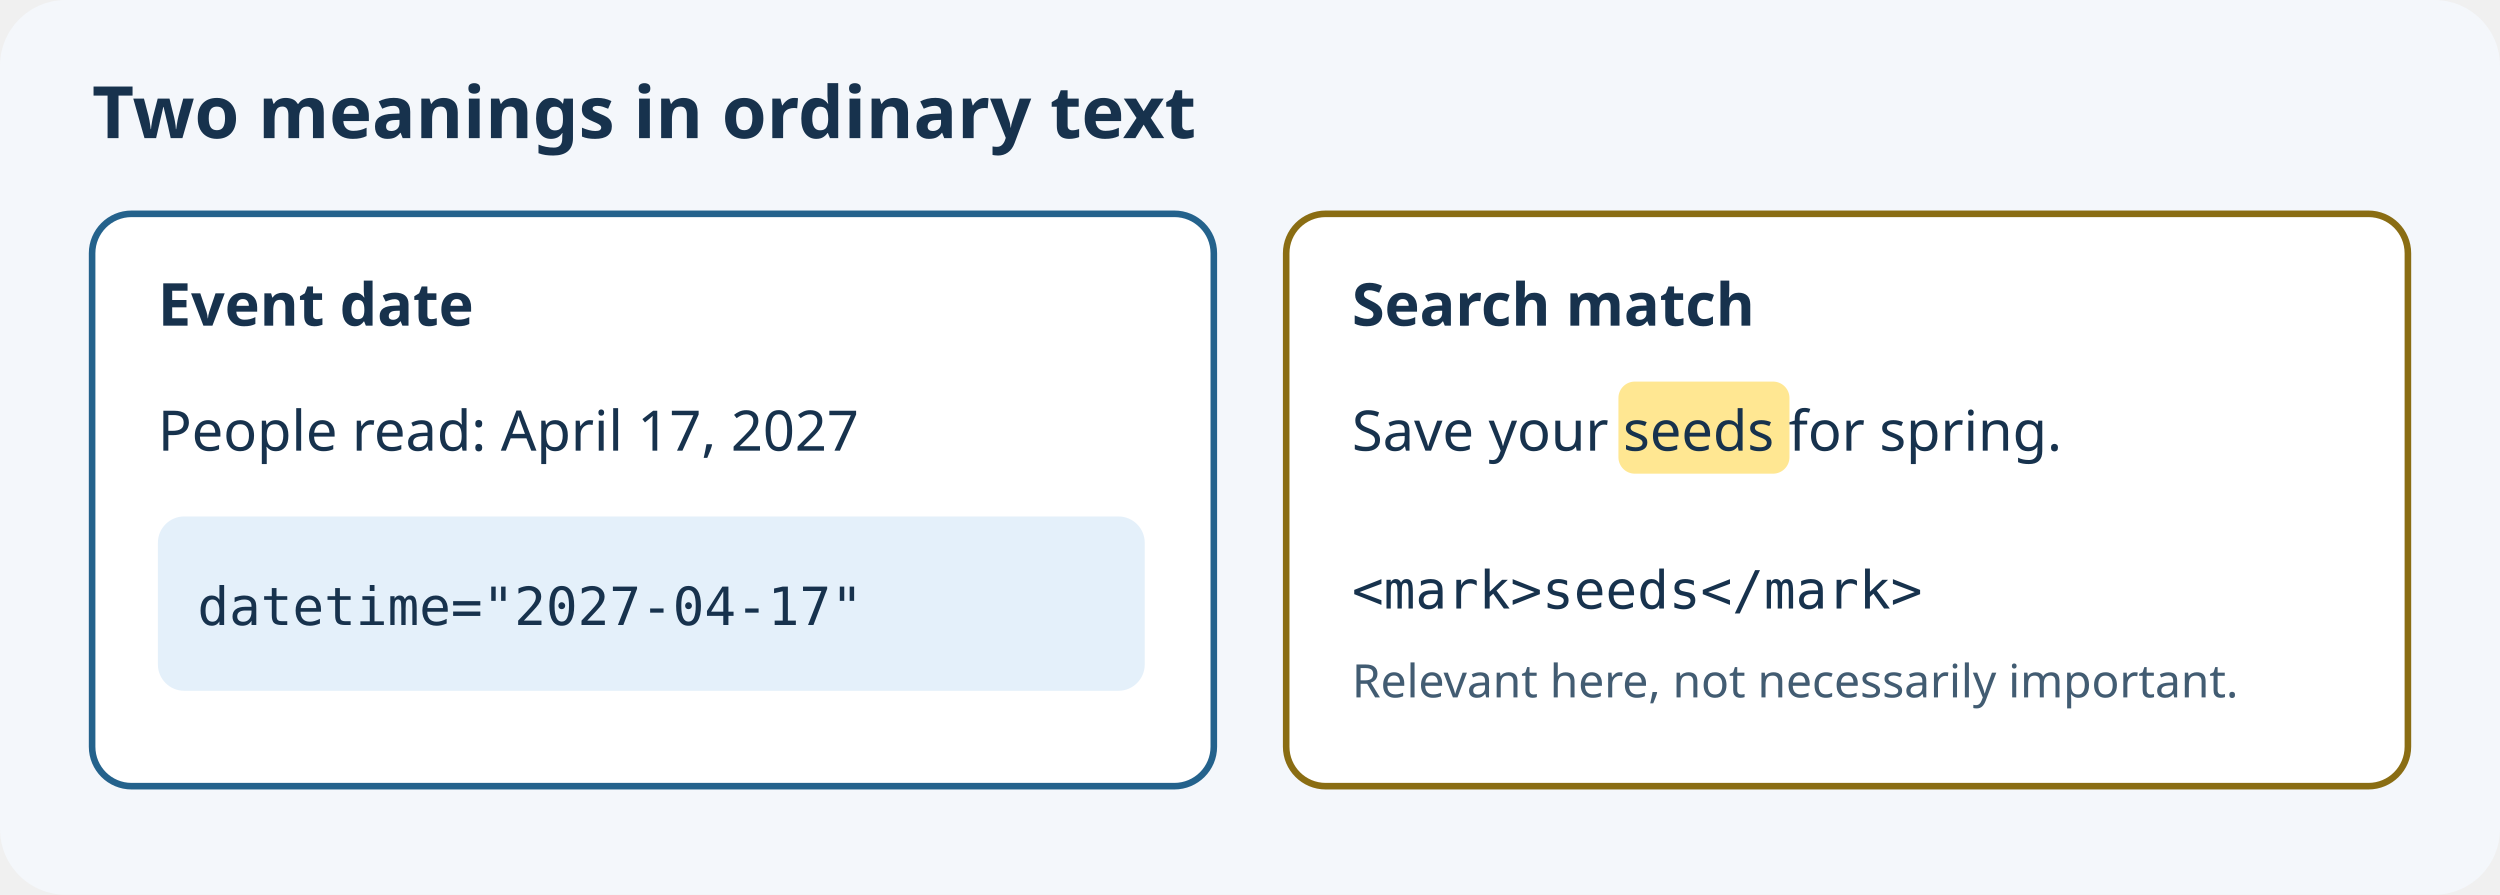
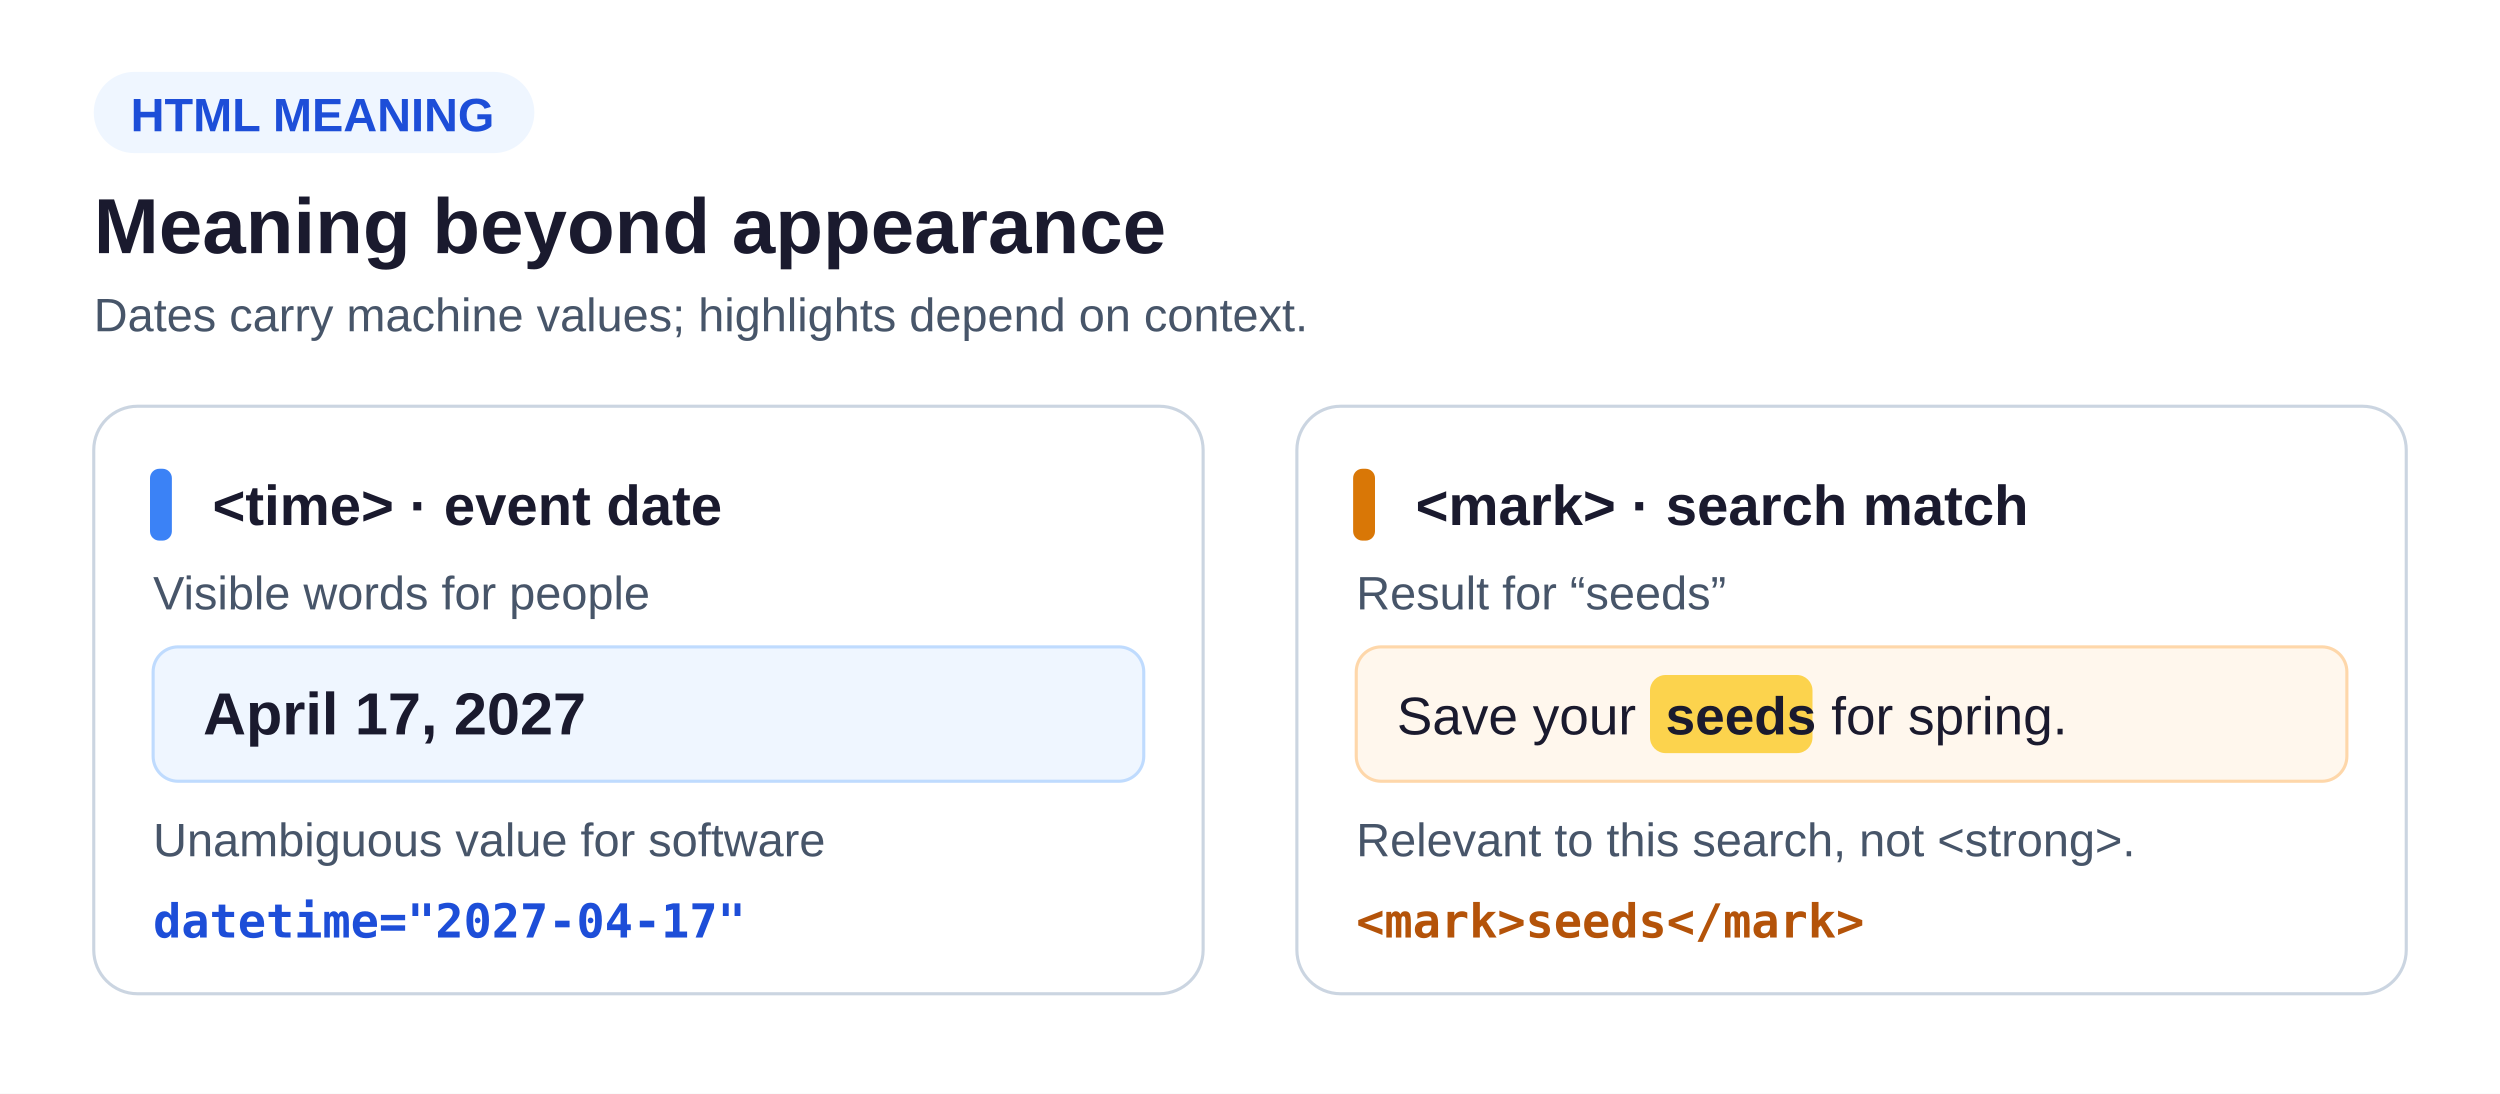
- <svg xmlns="http://www.w3.org/2000/svg" viewBox="0 0 760 272" role="img" aria-labelledby="title desc">
-   <rect width="760" height="272" rx="20" fill="#f4f7fb" />
-   <text x="28" y="42" font-family="sans-serif" font-size="22" font-weight="700" fill="#17324d">Two meanings in ordinary text</text>
-   <rect x="28" y="65" width="341" height="174" rx="12" fill="white" stroke="#24628c" stroke-width="2" />
-   <text x="48" y="99" font-family="sans-serif" font-size="18" font-weight="700" fill="#17324d">Event date</text>
-   <text x="48" y="137" font-family="sans-serif" font-size="17" fill="#17324d">People read: April 17, 2027</text>
-   <rect x="48" y="157" width="300" height="53" rx="8" fill="#e4f0fa" />
-   <text x="60" y="190" font-family="monospace" font-size="16" fill="#17324d">datetime="2027-04-17"</text>
-   <rect x="391" y="65" width="341" height="174" rx="12" fill="white" stroke="#8a6d13" stroke-width="2" />
-   <text x="411" y="99" font-family="sans-serif" font-size="18" font-weight="700" fill="#17324d">Search match</text>
-   <rect x="492" y="116" width="52" height="28" rx="5" fill="#ffe792" />
-   <text x="411" y="137" font-family="sans-serif" font-size="17" fill="#17324d">Save your seeds for spring.</text>
-   <text x="411" y="185" font-family="monospace" font-size="16" fill="#17324d">&lt;mark&gt;seeds&lt;/mark&gt;</text>
-   <text x="411" y="212" font-family="sans-serif" font-size="14" fill="#425c72">Relevant here, not necessarily important.</text>
+ <svg xmlns="http://www.w3.org/2000/svg" width="800" height="350" viewBox="0 0 800 350" role="img" aria-labelledby="title desc" style="background-color:#ffffff">
+   <rect width="800" height="350" fill="#ffffff" />
+   <rect x="30" y="23" width="141" height="26" rx="13" fill="#eff6ff" />
+   <text x="100" y="42" text-anchor="middle" font-family="Arial,sans-serif" font-size="15" font-weight="700" fill="#1d4ed8">HTML MEANING</text>
+   <text x="30" y="81" font-family="Arial,sans-serif" font-size="25" font-weight="700" fill="#1a1a2e">Meaning beyond appearance</text>
+   <text x="30" y="106" font-family="Arial,sans-serif" font-size="15" fill="#475569">Dates carry machine values; highlights depend on context.</text>
+   <rect x="30" y="130" width="355" height="188" rx="14" fill="#ffffff" stroke="#cbd5e1" />
+   <rect x="415" y="130" width="355" height="188" rx="14" fill="#ffffff" stroke="#cbd5e1" />
+   <rect x="48" y="150" width="7" height="23" rx="3" fill="#3b82f6" />
+   <text x="68" y="168" font-family="Arial,sans-serif" font-size="18" font-weight="700" fill="#1a1a2e">&lt;time&gt; · event date</text>
+   <text x="49" y="195" font-family="Arial,sans-serif" font-size="15" fill="#475569">Visible words for people</text>
+   <rect x="49" y="207" width="317" height="43" rx="8" fill="#eff6ff" stroke="#bfdbfe" />
+   <text x="65" y="235" font-family="Arial,sans-serif" font-size="19" font-weight="700" fill="#1a1a2e">April 17, 2027</text>
+   <text x="49" y="274" font-family="Arial,sans-serif" font-size="15" fill="#475569">Unambiguous value for software</text>
+   <text x="49" y="300" font-family="monospace" font-size="15" font-weight="700" fill="#1d4ed8">datetime="2027-04-17"</text>
+   <rect x="433" y="150" width="7" height="23" rx="3" fill="#d97706" />
+   <text x="453" y="168" font-family="Arial,sans-serif" font-size="18" font-weight="700" fill="#1a1a2e">&lt;mark&gt; · search match</text>
+   <text x="434" y="195" font-family="Arial,sans-serif" font-size="15" fill="#475569">Result for “seeds”</text>
+   <rect x="434" y="207" width="317" height="43" rx="8" fill="#fff7ed" stroke="#fed7aa" />
+   <text x="447" y="235" font-family="Arial,sans-serif" font-size="17" fill="#1a1a2e">Save your</text>
+   <rect x="528" y="216" width="52" height="25" rx="5" fill="#fcd34d" />
+   <text x="533" y="235" font-family="Arial,sans-serif" font-size="17" font-weight="700" fill="#1a1a2e">seeds</text>
+   <text x="586" y="235" font-family="Arial,sans-serif" font-size="17" fill="#1a1a2e">for spring.</text>
+   <text x="434" y="274" font-family="Arial,sans-serif" font-size="15" fill="#475569">Relevant to this search, not &lt;strong&gt;.</text>
+   <text x="434" y="300" font-family="monospace" font-size="15" font-weight="700" fill="#b45309">&lt;mark&gt;seeds&lt;/mark&gt;</text>
</svg>
